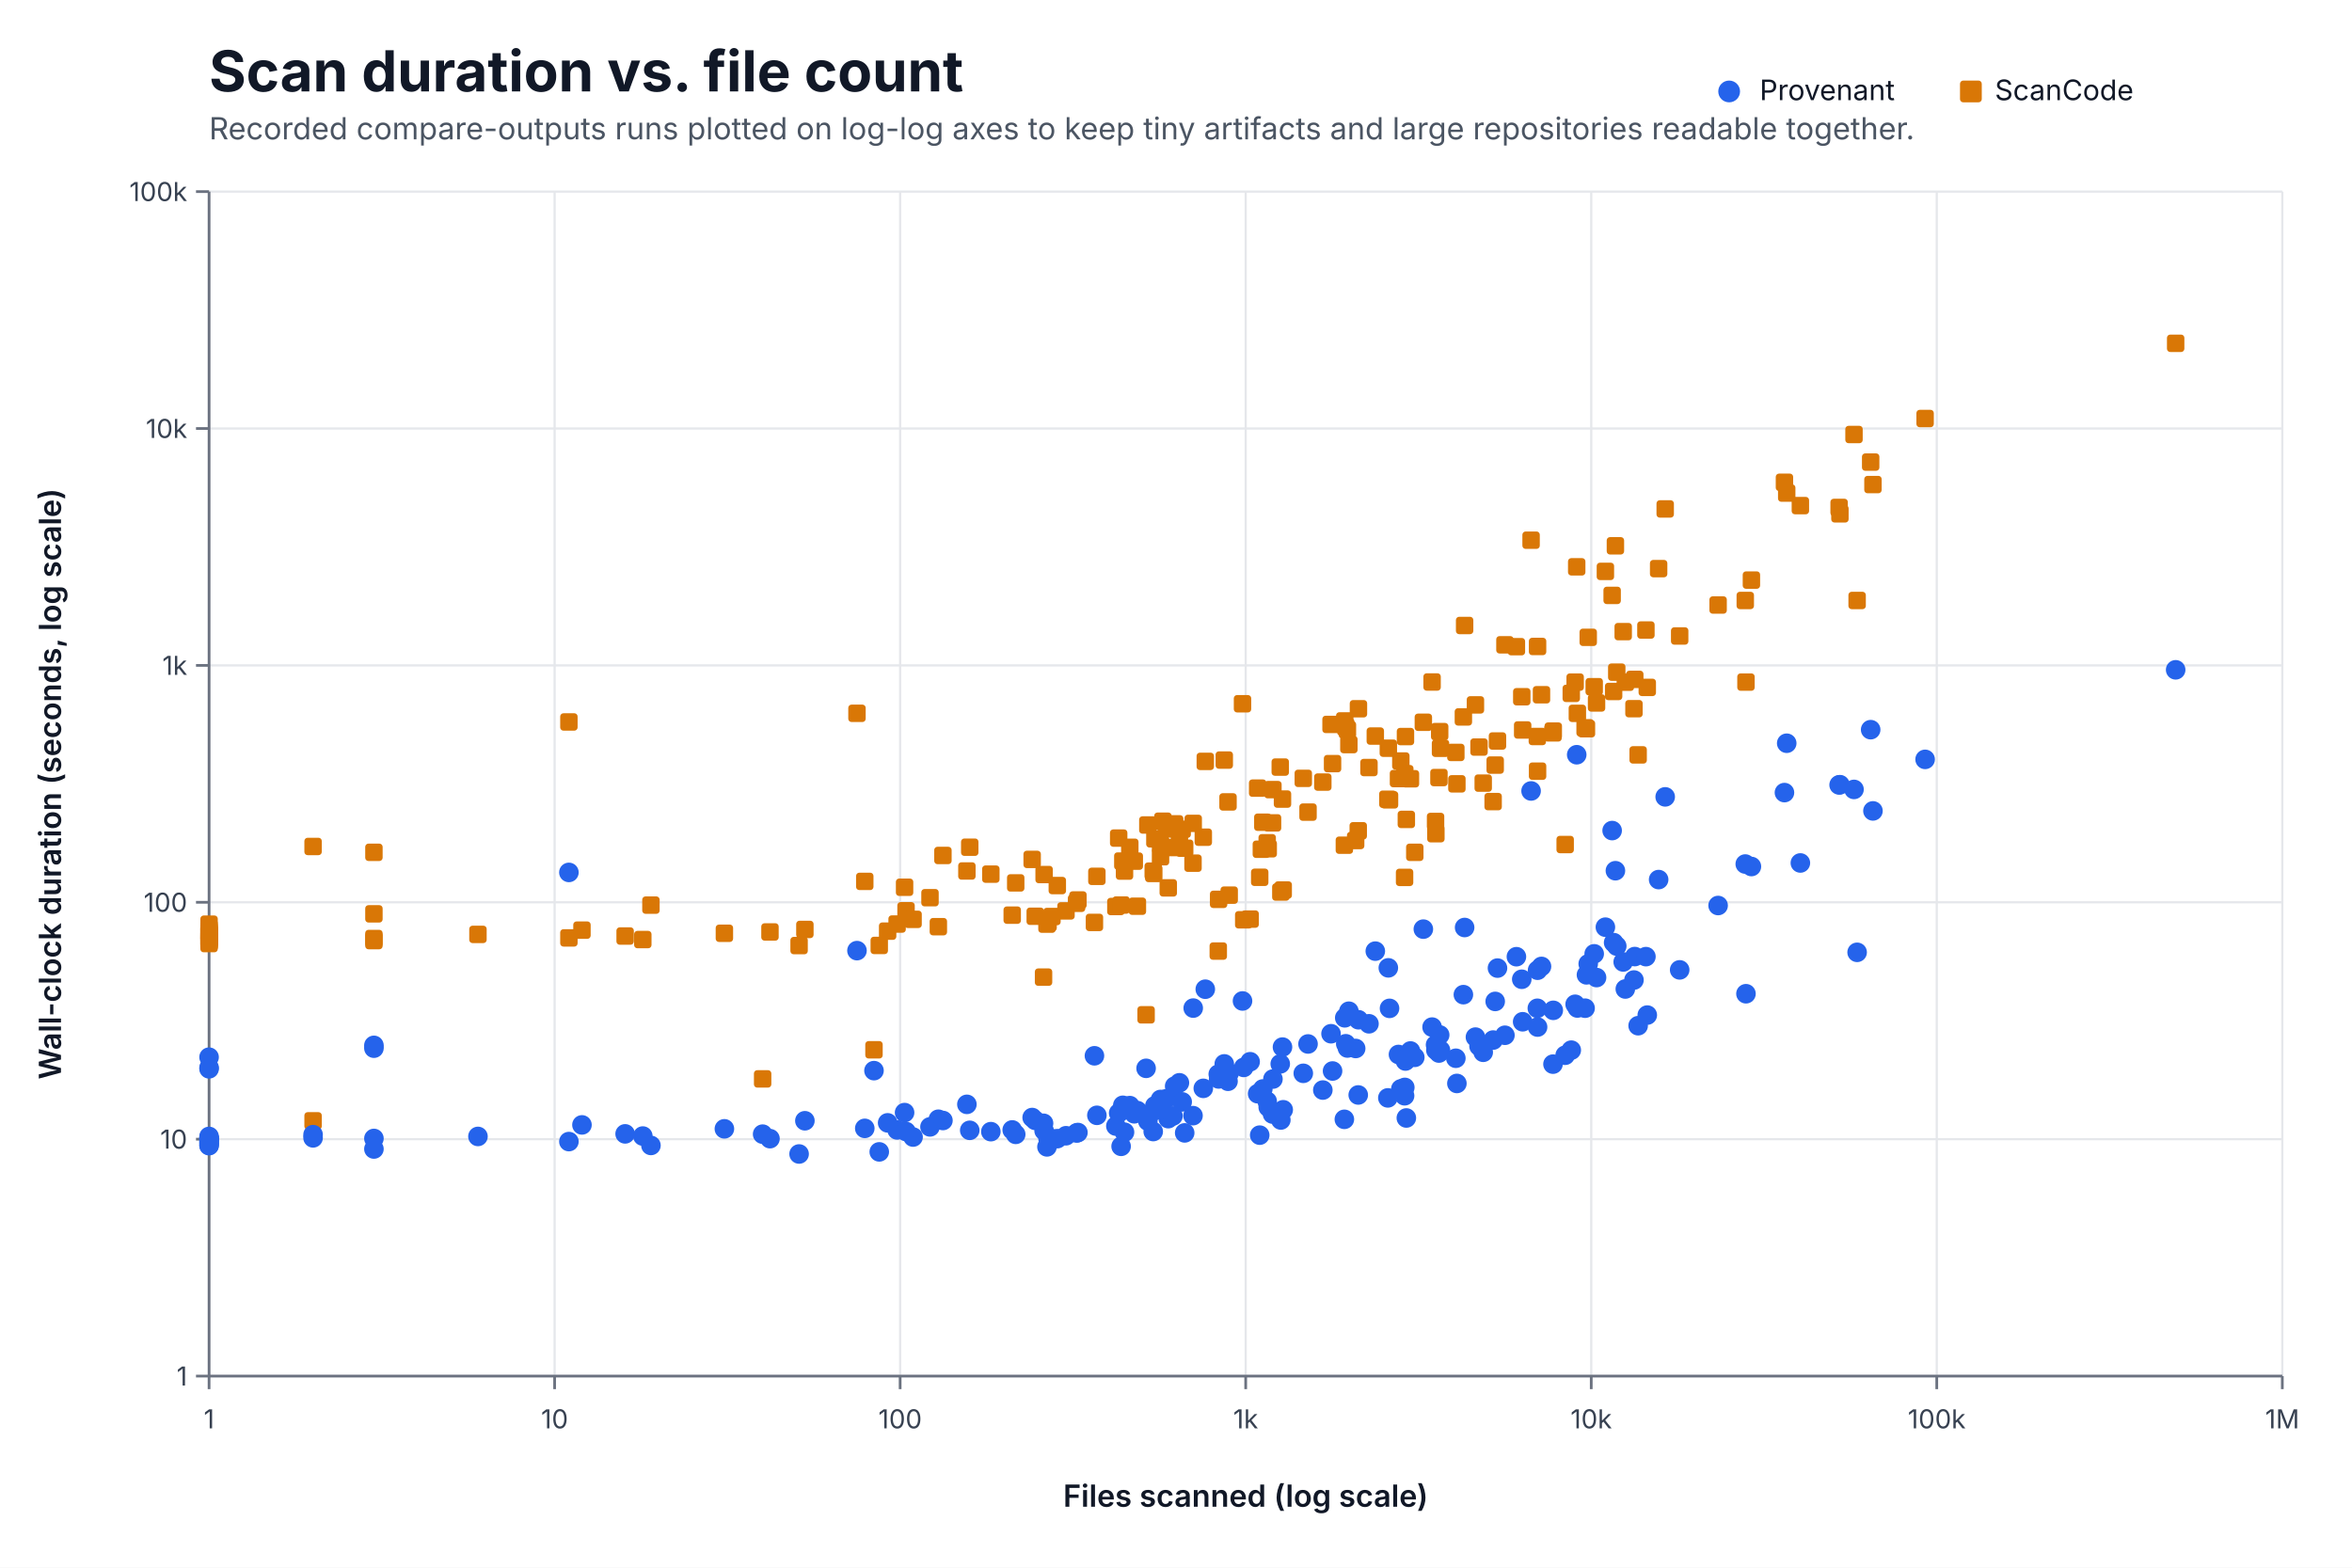
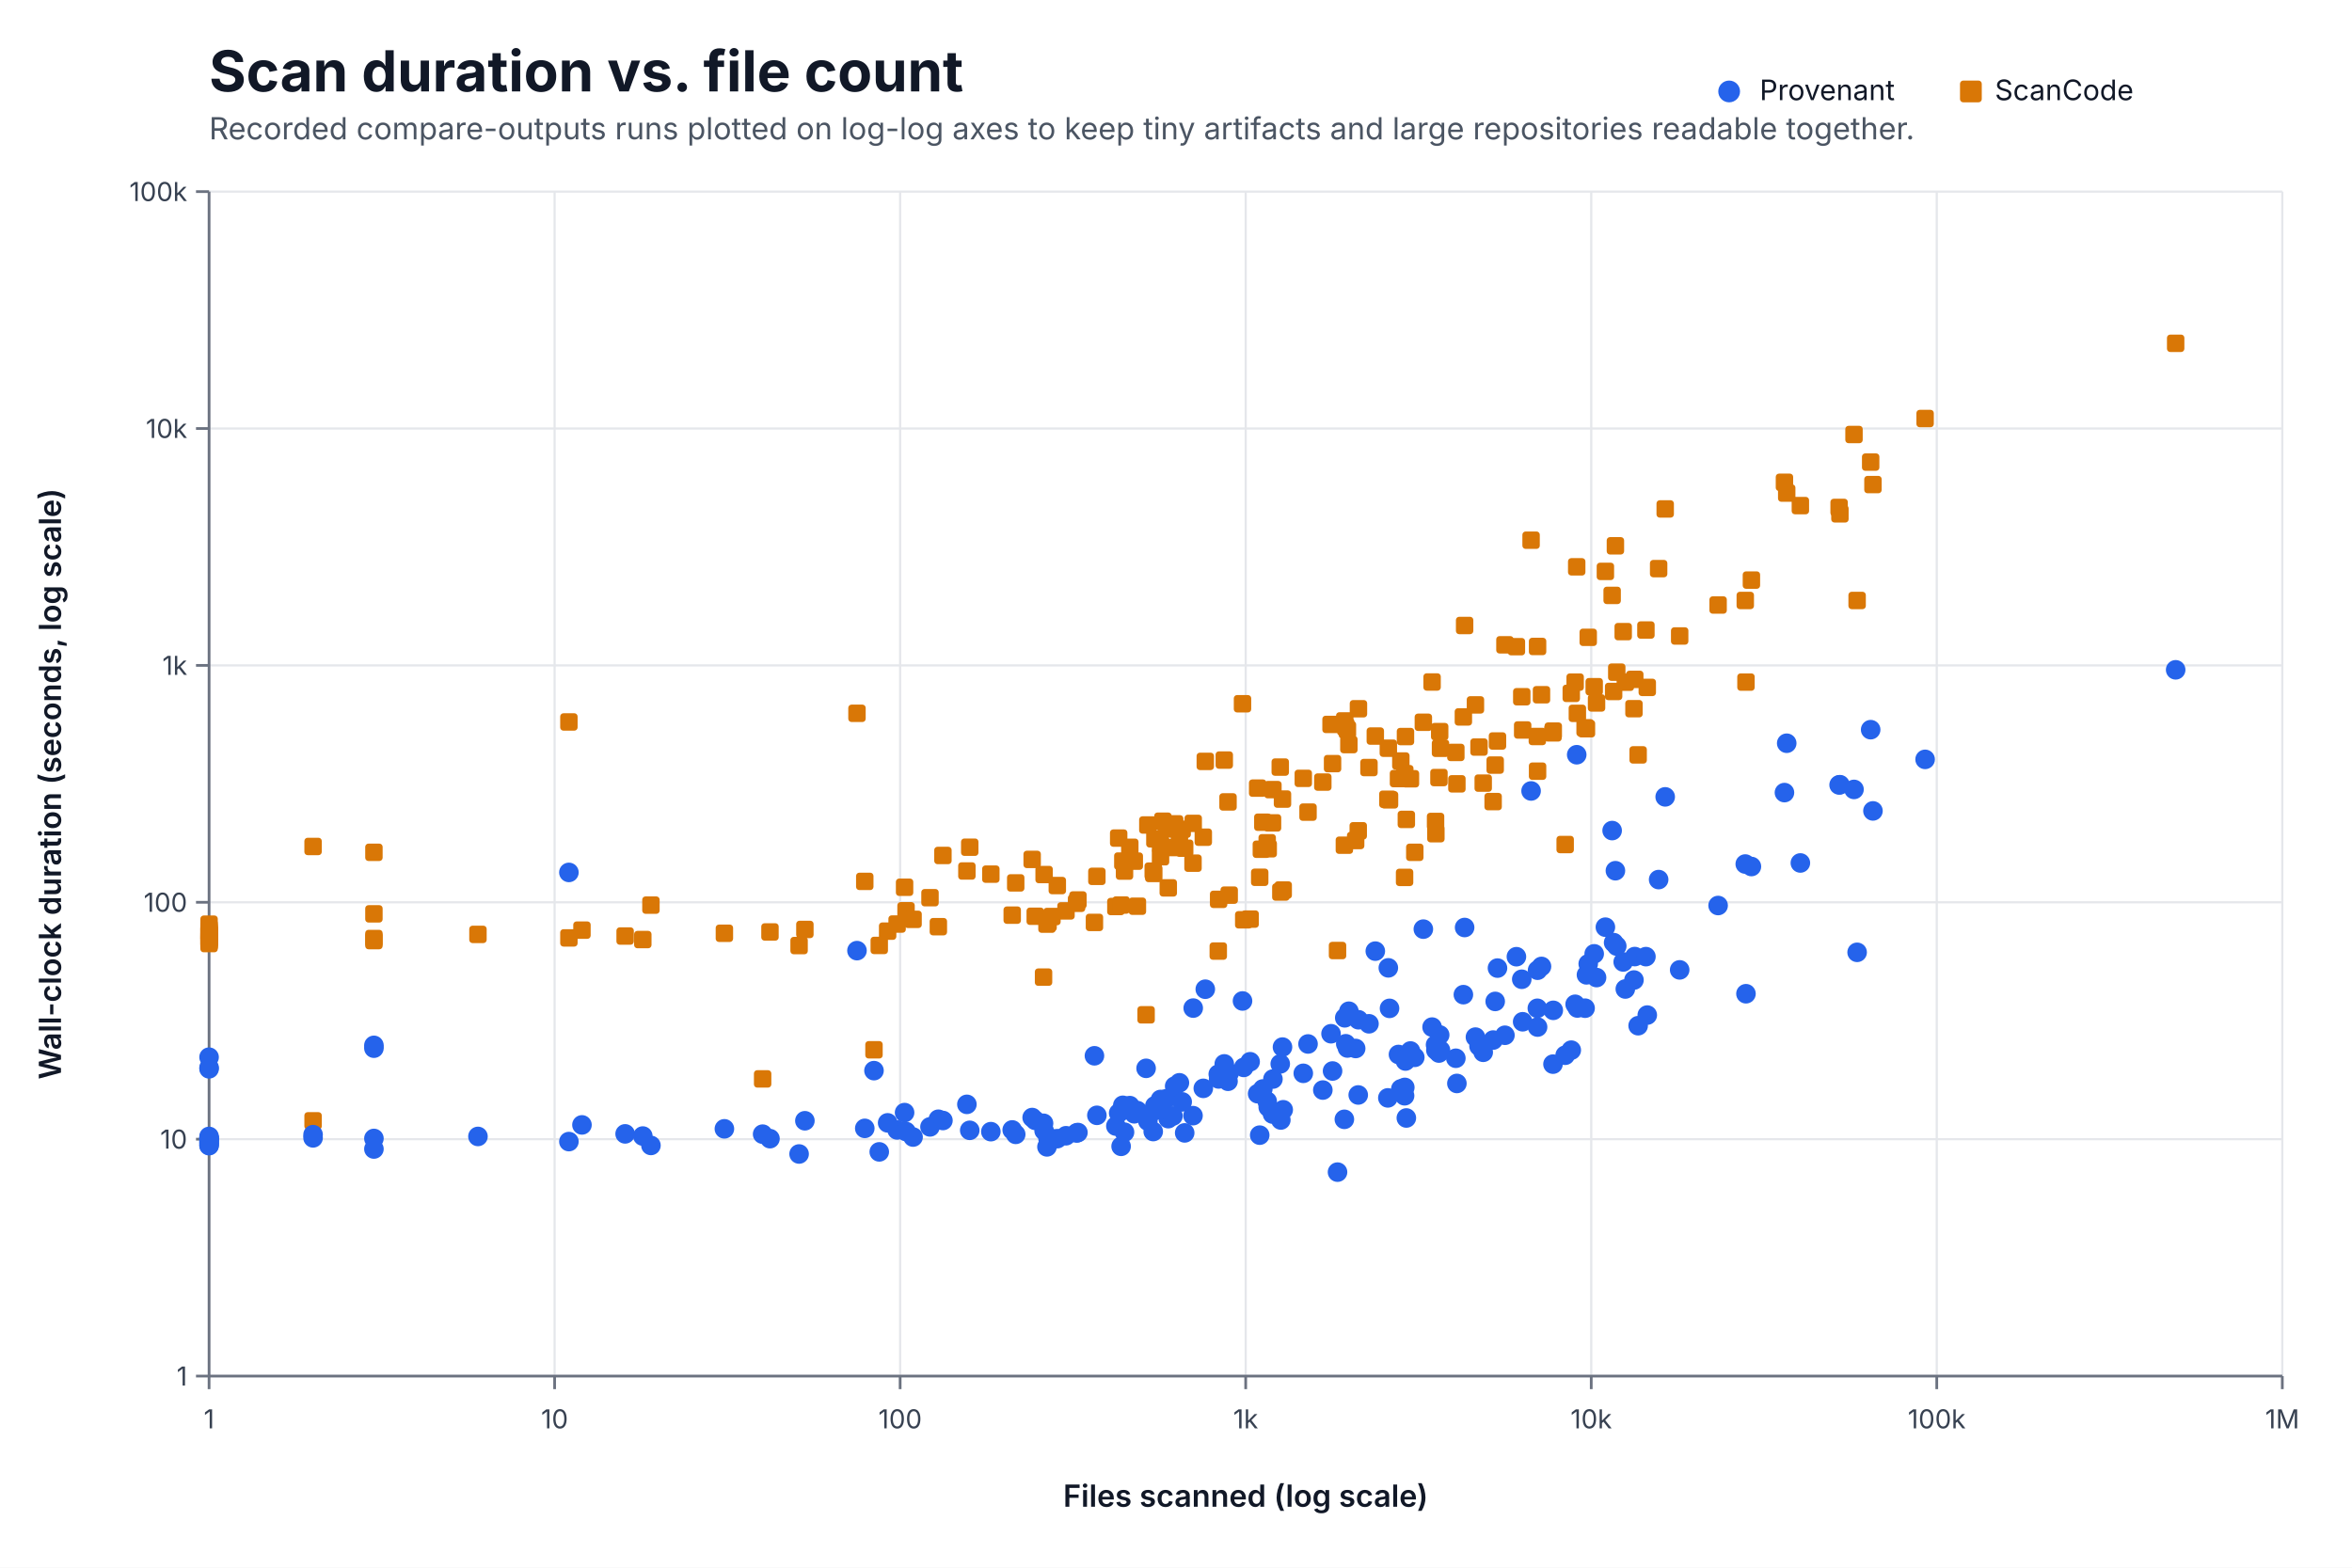
<svg xmlns="http://www.w3.org/2000/svg" width="1080" height="720" viewBox="0 0 1080 720" role="img" aria-labelledby="title desc">
  <style>
    text { font-family: -apple-system, BlinkMacSystemFont, "Segoe UI", sans-serif; fill: #111827; }
    .title { font-size: 26px; font-weight: 700; }
    .subtitle { font-size: 14px; fill: #4b5563; }
    .axis-label { font-size: 14px; font-weight: 600; }
    .tick { font-size: 12px; fill: #374151; }
    .grid { stroke: #e5e7eb; stroke-width: 1; }
    .axis { stroke: #6b7280; stroke-width: 1.25; }
    .legend-label { font-size: 13px; }
  </style>
  <rect x="0" y="0" width="1080" height="720" fill="white" />
  <text class="title" x="96" y="42">Scan duration vs. file count</text>
  <text class="subtitle" x="96" y="64">Recorded compare-outputs runs plotted on log-log axes to keep tiny artifacts and large repositories readable together.</text>
  <line class="grid" x1="96.00" y1="632.00" x2="1048.00" y2="632.00" />
  <line class="grid" x1="96.00" y1="523.20" x2="1048.00" y2="523.20" />
  <line class="grid" x1="96.00" y1="414.40" x2="1048.00" y2="414.40" />
  <line class="grid" x1="96.00" y1="305.60" x2="1048.00" y2="305.60" />
  <line class="grid" x1="96.00" y1="196.80" x2="1048.00" y2="196.80" />
  <line class="grid" x1="96.00" y1="88.00" x2="1048.00" y2="88.00" />
  <line class="grid" x1="96.00" y1="88.00" x2="96.00" y2="632.00" />
  <line class="grid" x1="254.67" y1="88.00" x2="254.67" y2="632.00" />
  <line class="grid" x1="413.33" y1="88.00" x2="413.33" y2="632.00" />
  <line class="grid" x1="572.00" y1="88.00" x2="572.00" y2="632.00" />
  <line class="grid" x1="730.67" y1="88.00" x2="730.67" y2="632.00" />
  <line class="grid" x1="889.33" y1="88.00" x2="889.33" y2="632.00" />
  <line class="grid" x1="1048.00" y1="88.00" x2="1048.00" y2="632.00" />
  <line class="axis" x1="96.00" y1="632.00" x2="1048.00" y2="632.00" />
  <line class="axis" x1="96.00" y1="88.00" x2="96.00" y2="632.00" />
  <line class="axis" x1="96.00" y1="632.00" x2="96.00" y2="638.00" />
  <text class="tick" x="96.00" y="656.00" text-anchor="middle">1</text>
  <line class="axis" x1="254.67" y1="632.00" x2="254.67" y2="638.00" />
  <text class="tick" x="254.67" y="656.00" text-anchor="middle">10</text>
  <line class="axis" x1="413.33" y1="632.00" x2="413.33" y2="638.00" />
  <text class="tick" x="413.33" y="656.00" text-anchor="middle">100</text>
  <line class="axis" x1="572.00" y1="632.00" x2="572.00" y2="638.00" />
  <text class="tick" x="572.00" y="656.00" text-anchor="middle">1k</text>
  <line class="axis" x1="730.67" y1="632.00" x2="730.67" y2="638.00" />
  <text class="tick" x="730.67" y="656.00" text-anchor="middle">10k</text>
  <line class="axis" x1="889.33" y1="632.00" x2="889.33" y2="638.00" />
  <text class="tick" x="889.33" y="656.00" text-anchor="middle">100k</text>
  <line class="axis" x1="1048.00" y1="632.00" x2="1048.00" y2="638.00" />
  <text class="tick" x="1048.00" y="656.00" text-anchor="middle">1M</text>
  <line class="axis" x1="90.00" y1="632.00" x2="96.00" y2="632.00" />
  <text class="tick" x="86.00" y="632.00" text-anchor="end" dominant-baseline="middle">1</text>
  <line class="axis" x1="90.00" y1="523.20" x2="96.00" y2="523.20" />
  <text class="tick" x="86.00" y="523.20" text-anchor="end" dominant-baseline="middle">10</text>
  <line class="axis" x1="90.00" y1="414.40" x2="96.00" y2="414.40" />
  <text class="tick" x="86.00" y="414.40" text-anchor="end" dominant-baseline="middle">100</text>
  <line class="axis" x1="90.00" y1="305.60" x2="96.00" y2="305.60" />
  <text class="tick" x="86.00" y="305.60" text-anchor="end" dominant-baseline="middle">1k</text>
  <line class="axis" x1="90.00" y1="196.80" x2="96.00" y2="196.80" />
  <text class="tick" x="86.00" y="196.80" text-anchor="end" dominant-baseline="middle">10k</text>
  <line class="axis" x1="90.00" y1="88.00" x2="96.00" y2="88.00" />
  <text class="tick" x="86.00" y="88.00" text-anchor="end" dominant-baseline="middle">100k</text>
  <text class="axis-label" x="572.00" y="692.00" text-anchor="middle">Files scanned (log scale)</text>
  <text class="axis-label" x="28" y="360.00" transform="rotate(-90 28 360.00)" text-anchor="middle">Wall-clock duration (seconds, log scale)</text>
  <g aria-label="Legend">
    <circle cx="794" cy="42" r="5" fill="#2563eb" />
    <text class="legend-label" x="808" y="46">Provenant</text>
    <rect x="900" y="37" width="10" height="10" fill="#d97706" rx="1.5" />
    <text class="legend-label" x="916" y="46">ScanCode</text>
  </g>
  <g aria-label="ScanCode points">
    <rect x="92.00" y="420.46" width="8" height="8" fill="#d97706" rx="1.5" />
    <rect x="92.00" y="423.47" width="8" height="8" fill="#d97706" rx="1.5" />
    <rect x="92.00" y="425.26" width="8" height="8" fill="#d97706" rx="1.5" />
    <rect x="92.00" y="424.52" width="8" height="8" fill="#d97706" rx="1.5" />
    <rect x="92.00" y="427.27" width="8" height="8" fill="#d97706" rx="1.5" />
    <rect x="92.00" y="422.38" width="8" height="8" fill="#d97706" rx="1.5" />
    <rect x="92.00" y="429.37" width="8" height="8" fill="#d97706" rx="1.5" />
    <rect x="92.00" y="428.44" width="8" height="8" fill="#d97706" rx="1.5" />
    <rect x="92.00" y="427.25" width="8" height="8" fill="#d97706" rx="1.5" />
    <rect x="92.00" y="424.52" width="8" height="8" fill="#d97706" rx="1.5" />
    <rect x="92.00" y="427.69" width="8" height="8" fill="#d97706" rx="1.5" />
    <rect x="92.00" y="424.87" width="8" height="8" fill="#d97706" rx="1.5" />
    <rect x="92.00" y="428.71" width="8" height="8" fill="#d97706" rx="1.5" />
    <rect x="139.76" y="510.78" width="8" height="8" fill="#d97706" rx="1.5" />
    <rect x="139.76" y="384.76" width="8" height="8" fill="#d97706" rx="1.5" />
    <rect x="167.70" y="427.04" width="8" height="8" fill="#d97706" rx="1.5" />
    <rect x="167.70" y="387.45" width="8" height="8" fill="#d97706" rx="1.5" />
    <rect x="167.70" y="427.99" width="8" height="8" fill="#d97706" rx="1.5" />
    <rect x="167.70" y="415.71" width="8" height="8" fill="#d97706" rx="1.5" />
    <rect x="215.47" y="425.14" width="8" height="8" fill="#d97706" rx="1.5" />
    <rect x="257.23" y="426.75" width="8" height="8" fill="#d97706" rx="1.5" />
    <rect x="257.23" y="327.58" width="8" height="8" fill="#d97706" rx="1.5" />
    <rect x="263.23" y="423.19" width="8" height="8" fill="#d97706" rx="1.5" />
    <rect x="283.05" y="425.90" width="8" height="8" fill="#d97706" rx="1.5" />
    <rect x="291.17" y="427.52" width="8" height="8" fill="#d97706" rx="1.5" />
    <rect x="294.90" y="411.70" width="8" height="8" fill="#d97706" rx="1.5" />
    <rect x="328.63" y="424.63" width="8" height="8" fill="#d97706" rx="1.5" />
    <rect x="346.19" y="491.51" width="8" height="8" fill="#d97706" rx="1.5" />
    <rect x="349.56" y="424.02" width="8" height="8" fill="#d97706" rx="1.5" />
    <rect x="362.93" y="430.28" width="8" height="8" fill="#d97706" rx="1.5" />
    <rect x="365.59" y="422.87" width="8" height="8" fill="#d97706" rx="1.5" />
    <rect x="389.51" y="323.61" width="8" height="8" fill="#d97706" rx="1.5" />
    <rect x="393.09" y="400.80" width="8" height="8" fill="#d97706" rx="1.5" />
    <rect x="397.32" y="478.15" width="8" height="8" fill="#d97706" rx="1.5" />
    <rect x="399.74" y="430.21" width="8" height="8" fill="#d97706" rx="1.5" />
    <rect x="403.59" y="423.65" width="8" height="8" fill="#d97706" rx="1.5" />
    <rect x="407.94" y="420.39" width="8" height="8" fill="#d97706" rx="1.5" />
    <rect x="411.37" y="403.50" width="8" height="8" fill="#d97706" rx="1.5" />
    <rect x="412.04" y="414.30" width="8" height="8" fill="#d97706" rx="1.5" />
    <rect x="415.27" y="418.23" width="8" height="8" fill="#d97706" rx="1.5" />
    <rect x="423.04" y="408.29" width="8" height="8" fill="#d97706" rx="1.5" />
    <rect x="426.88" y="421.60" width="8" height="8" fill="#d97706" rx="1.5" />
    <rect x="428.98" y="388.90" width="8" height="8" fill="#d97706" rx="1.5" />
    <rect x="439.98" y="396.02" width="8" height="8" fill="#d97706" rx="1.5" />
    <rect x="441.29" y="385.10" width="8" height="8" fill="#d97706" rx="1.5" />
    <rect x="450.98" y="397.47" width="8" height="8" fill="#d97706" rx="1.5" />
    <rect x="460.79" y="416.30" width="8" height="8" fill="#d97706" rx="1.5" />
    <rect x="462.40" y="401.49" width="8" height="8" fill="#d97706" rx="1.5" />
    <rect x="469.95" y="390.71" width="8" height="8" fill="#d97706" rx="1.5" />
    <rect x="471.36" y="416.81" width="8" height="8" fill="#d97706" rx="1.5" />
    <rect x="475.18" y="444.77" width="8" height="8" fill="#d97706" rx="1.5" />
    <rect x="475.44" y="397.66" width="8" height="8" fill="#d97706" rx="1.5" />
    <rect x="476.75" y="420.44" width="8" height="8" fill="#d97706" rx="1.5" />
    <rect x="477.26" y="419.74" width="8" height="8" fill="#d97706" rx="1.5" />
    <rect x="479.04" y="416.95" width="8" height="8" fill="#d97706" rx="1.5" />
    <rect x="481.50" y="402.72" width="8" height="8" fill="#d97706" rx="1.5" />
    <rect x="485.49" y="414.35" width="8" height="8" fill="#d97706" rx="1.5" />
    <rect x="490.34" y="410.86" width="8" height="8" fill="#d97706" rx="1.5" />
    <rect x="490.97" y="409.34" width="8" height="8" fill="#d97706" rx="1.5" />
    <rect x="498.55" y="419.64" width="8" height="8" fill="#d97706" rx="1.5" />
    <rect x="499.67" y="398.49" width="8" height="8" fill="#d97706" rx="1.5" />
    <rect x="508.39" y="412.34" width="8" height="8" fill="#d97706" rx="1.5" />
    <rect x="509.68" y="380.92" width="8" height="8" fill="#d97706" rx="1.5" />
    <rect x="510.80" y="411.66" width="8" height="8" fill="#d97706" rx="1.5" />
    <rect x="511.58" y="391.47" width="8" height="8" fill="#d97706" rx="1.5" />
    <rect x="512.36" y="396.07" width="8" height="8" fill="#d97706" rx="1.5" />
    <rect x="514.79" y="385.13" width="8" height="8" fill="#d97706" rx="1.5" />
    <rect x="516.85" y="391.50" width="8" height="8" fill="#d97706" rx="1.5" />
    <rect x="518.28" y="412.20" width="8" height="8" fill="#d97706" rx="1.5" />
    <rect x="522.27" y="462.08" width="8" height="8" fill="#d97706" rx="1.5" />
    <rect x="523.07" y="374.90" width="8" height="8" fill="#d97706" rx="1.5" />
    <rect x="525.54" y="396.10" width="8" height="8" fill="#d97706" rx="1.5" />
    <rect x="525.79" y="397.16" width="8" height="8" fill="#d97706" rx="1.5" />
    <rect x="526.30" y="381.25" width="8" height="8" fill="#d97706" rx="1.5" />
    <rect x="528.90" y="383.91" width="8" height="8" fill="#d97706" rx="1.5" />
    <rect x="528.90" y="389.48" width="8" height="8" fill="#d97706" rx="1.5" />
    <rect x="529.99" y="373.16" width="8" height="8" fill="#d97706" rx="1.5" />
    <rect x="531.64" y="376.71" width="8" height="8" fill="#d97706" rx="1.5" />
    <rect x="532.45" y="403.78" width="8" height="8" fill="#d97706" rx="1.5" />
    <rect x="534.61" y="385.27" width="8" height="8" fill="#d97706" rx="1.5" />
    <rect x="535.39" y="374.38" width="8" height="8" fill="#d97706" rx="1.5" />
    <rect x="537.57" y="381.59" width="8" height="8" fill="#d97706" rx="1.5" />
    <rect x="538.84" y="376.84" width="8" height="8" fill="#d97706" rx="1.5" />
    <rect x="539.99" y="385.56" width="8" height="8" fill="#d97706" rx="1.5" />
    <rect x="543.81" y="392.44" width="8" height="8" fill="#d97706" rx="1.5" />
    <rect x="543.91" y="374.16" width="8" height="8" fill="#d97706" rx="1.5" />
    <rect x="548.54" y="380.50" width="8" height="8" fill="#d97706" rx="1.5" />
    <rect x="549.45" y="345.68" width="8" height="8" fill="#d97706" rx="1.5" />
    <rect x="555.41" y="432.81" width="8" height="8" fill="#d97706" rx="1.5" />
    <rect x="555.57" y="409.04" width="8" height="8" fill="#d97706" rx="1.5" />
    <rect x="558.17" y="345.08" width="8" height="8" fill="#d97706" rx="1.5" />
    <rect x="559.89" y="364.30" width="8" height="8" fill="#d97706" rx="1.5" />
    <rect x="560.43" y="407.11" width="8" height="8" fill="#d97706" rx="1.5" />
    <rect x="566.54" y="319.22" width="8" height="8" fill="#d97706" rx="1.5" />
    <rect x="567.10" y="418.44" width="8" height="8" fill="#d97706" rx="1.5" />
    <rect x="570.04" y="418.11" width="8" height="8" fill="#d97706" rx="1.5" />
    <rect x="573.49" y="357.97" width="8" height="8" fill="#d97706" rx="1.5" />
    <rect x="574.44" y="398.92" width="8" height="8" fill="#d97706" rx="1.5" />
    <rect x="575.19" y="386.04" width="8" height="8" fill="#d97706" rx="1.5" />
    <rect x="575.87" y="373.63" width="8" height="8" fill="#d97706" rx="1.5" />
    <rect x="577.87" y="383.06" width="8" height="8" fill="#d97706" rx="1.5" />
    <rect x="578.35" y="385.81" width="8" height="8" fill="#d97706" rx="1.5" />
    <rect x="580.33" y="373.93" width="8" height="8" fill="#d97706" rx="1.5" />
    <rect x="580.51" y="358.66" width="8" height="8" fill="#d97706" rx="1.5" />
    <rect x="583.87" y="348.30" width="8" height="8" fill="#d97706" rx="1.5" />
    <rect x="584.14" y="405.69" width="8" height="8" fill="#d97706" rx="1.5" />
    <rect x="584.90" y="363.00" width="8" height="8" fill="#d97706" rx="1.5" />
    <rect x="585.23" y="404.76" width="8" height="8" fill="#d97706" rx="1.5" />
    <rect x="594.45" y="353.48" width="8" height="8" fill="#d97706" rx="1.5" />
    <rect x="596.63" y="368.99" width="8" height="8" fill="#d97706" rx="1.5" />
    <rect x="603.42" y="355.19" width="8" height="8" fill="#d97706" rx="1.5" />
    <rect x="607.19" y="328.71" width="8" height="8" fill="#d97706" rx="1.5" />
    <rect x="607.89" y="346.71" width="8" height="8" fill="#d97706" rx="1.5" />
+     <rect x="610.17" y="432.56" width="8" height="8" fill="#d97706" rx="1.5" />
    <rect x="613.31" y="384.18" width="8" height="8" fill="#d97706" rx="1.5" />
    <rect x="613.49" y="327.10" width="8" height="8" fill="#d97706" rx="1.5" />
    <rect x="613.95" y="329.87" width="8" height="8" fill="#d97706" rx="1.5" />
    <rect x="614.72" y="331.19" width="8" height="8" fill="#d97706" rx="1.5" />
    <rect x="615.38" y="337.97" width="8" height="8" fill="#d97706" rx="1.5" />
    <rect x="618.50" y="382.03" width="8" height="8" fill="#d97706" rx="1.5" />
    <rect x="619.68" y="377.56" width="8" height="8" fill="#d97706" rx="1.5" />
    <rect x="619.78" y="321.51" width="8" height="8" fill="#d97706" rx="1.5" />
    <rect x="624.61" y="348.51" width="8" height="8" fill="#d97706" rx="1.5" />
    <rect x="627.52" y="334.06" width="8" height="8" fill="#d97706" rx="1.5" />
    <rect x="633.28" y="363.07" width="8" height="8" fill="#d97706" rx="1.5" />
    <rect x="633.50" y="339.64" width="8" height="8" fill="#d97706" rx="1.5" />
    <rect x="634.05" y="363.36" width="8" height="8" fill="#d97706" rx="1.5" />
    <rect x="638.16" y="353.58" width="8" height="8" fill="#d97706" rx="1.5" />
    <rect x="639.24" y="345.52" width="8" height="8" fill="#d97706" rx="1.5" />
    <rect x="640.96" y="398.96" width="8" height="8" fill="#d97706" rx="1.5" />
    <rect x="641.06" y="351.33" width="8" height="8" fill="#d97706" rx="1.5" />
    <rect x="641.37" y="334.28" width="8" height="8" fill="#d97706" rx="1.5" />
    <rect x="641.77" y="372.34" width="8" height="8" fill="#d97706" rx="1.5" />
    <rect x="643.66" y="353.67" width="8" height="8" fill="#d97706" rx="1.5" />
    <rect x="645.65" y="387.44" width="8" height="8" fill="#d97706" rx="1.5" />
    <rect x="649.58" y="327.73" width="8" height="8" fill="#d97706" rx="1.5" />
    <rect x="653.59" y="309.22" width="8" height="8" fill="#d97706" rx="1.5" />
    <rect x="655.19" y="373.28" width="8" height="8" fill="#d97706" rx="1.5" />
    <rect x="655.34" y="378.89" width="8" height="8" fill="#d97706" rx="1.5" />
    <rect x="656.74" y="353.11" width="8" height="8" fill="#d97706" rx="1.5" />
    <rect x="657.08" y="332.02" width="8" height="8" fill="#d97706" rx="1.5" />
    <rect x="657.46" y="339.67" width="8" height="8" fill="#d97706" rx="1.5" />
    <rect x="664.50" y="341.57" width="8" height="8" fill="#d97706" rx="1.5" />
    <rect x="664.98" y="356.00" width="8" height="8" fill="#d97706" rx="1.5" />
    <rect x="667.96" y="325.26" width="8" height="8" fill="#d97706" rx="1.5" />
    <rect x="668.53" y="283.27" width="8" height="8" fill="#d97706" rx="1.5" />
    <rect x="673.50" y="319.74" width="8" height="8" fill="#d97706" rx="1.5" />
    <rect x="675.14" y="339.11" width="8" height="8" fill="#d97706" rx="1.5" />
    <rect x="677.07" y="355.67" width="8" height="8" fill="#d97706" rx="1.5" />
    <rect x="681.62" y="364.16" width="8" height="8" fill="#d97706" rx="1.5" />
    <rect x="682.57" y="347.38" width="8" height="8" fill="#d97706" rx="1.5" />
    <rect x="683.62" y="336.32" width="8" height="8" fill="#d97706" rx="1.5" />
    <rect x="687.04" y="292.14" width="8" height="8" fill="#d97706" rx="1.5" />
    <rect x="692.31" y="293.00" width="8" height="8" fill="#d97706" rx="1.5" />
    <rect x="694.77" y="315.99" width="8" height="8" fill="#d97706" rx="1.5" />
    <rect x="695.18" y="331.26" width="8" height="8" fill="#d97706" rx="1.5" />
    <rect x="699.05" y="244.10" width="8" height="8" fill="#d97706" rx="1.5" />
    <rect x="701.92" y="334.25" width="8" height="8" fill="#d97706" rx="1.5" />
    <rect x="702.03" y="350.18" width="8" height="8" fill="#d97706" rx="1.5" />
    <rect x="702.03" y="292.91" width="8" height="8" fill="#d97706" rx="1.5" />
    <rect x="703.83" y="315.08" width="8" height="8" fill="#d97706" rx="1.5" />
    <rect x="709.11" y="332.59" width="8" height="8" fill="#d97706" rx="1.5" />
    <rect x="709.24" y="331.79" width="8" height="8" fill="#d97706" rx="1.5" />
    <rect x="714.70" y="383.87" width="8" height="8" fill="#d97706" rx="1.5" />
    <rect x="717.50" y="314.45" width="8" height="8" fill="#d97706" rx="1.5" />
    <rect x="719.28" y="309.28" width="8" height="8" fill="#d97706" rx="1.5" />
    <rect x="720.00" y="256.33" width="8" height="8" fill="#d97706" rx="1.5" />
    <rect x="720.30" y="323.62" width="8" height="8" fill="#d97706" rx="1.5" />
    <rect x="723.85" y="330.25" width="8" height="8" fill="#d97706" rx="1.5" />
    <rect x="724.48" y="330.69" width="8" height="8" fill="#d97706" rx="1.5" />
    <rect x="725.29" y="288.71" width="8" height="8" fill="#d97706" rx="1.5" />
    <rect x="728.03" y="311.39" width="8" height="8" fill="#d97706" rx="1.5" />
    <rect x="729.11" y="318.85" width="8" height="8" fill="#d97706" rx="1.5" />
    <rect x="733.17" y="258.43" width="8" height="8" fill="#d97706" rx="1.5" />
    <rect x="736.27" y="269.45" width="8" height="8" fill="#d97706" rx="1.5" />
    <rect x="736.95" y="313.57" width="8" height="8" fill="#d97706" rx="1.5" />
    <rect x="737.77" y="246.68" width="8" height="8" fill="#d97706" rx="1.5" />
    <rect x="738.39" y="304.71" width="8" height="8" fill="#d97706" rx="1.5" />
    <rect x="741.35" y="286.09" width="8" height="8" fill="#d97706" rx="1.5" />
    <rect x="742.32" y="309.33" width="8" height="8" fill="#d97706" rx="1.5" />
    <rect x="746.29" y="321.48" width="8" height="8" fill="#d97706" rx="1.5" />
    <rect x="746.66" y="308.03" width="8" height="8" fill="#d97706" rx="1.5" />
    <rect x="748.21" y="342.70" width="8" height="8" fill="#d97706" rx="1.5" />
    <rect x="751.78" y="285.35" width="8" height="8" fill="#d97706" rx="1.5" />
    <rect x="752.40" y="311.70" width="8" height="8" fill="#d97706" rx="1.5" />
    <rect x="757.62" y="257.15" width="8" height="8" fill="#d97706" rx="1.5" />
    <rect x="760.63" y="229.74" width="8" height="8" fill="#d97706" rx="1.5" />
    <rect x="767.28" y="288.09" width="8" height="8" fill="#d97706" rx="1.5" />
    <rect x="784.93" y="273.87" width="8" height="8" fill="#d97706" rx="1.5" />
    <rect x="797.40" y="271.78" width="8" height="8" fill="#d97706" rx="1.5" />
    <rect x="797.72" y="309.27" width="8" height="8" fill="#d97706" rx="1.5" />
    <rect x="800.22" y="262.42" width="8" height="8" fill="#d97706" rx="1.5" />
    <rect x="815.39" y="217.51" width="8" height="8" fill="#d97706" rx="1.5" />
    <rect x="816.43" y="222.46" width="8" height="8" fill="#d97706" rx="1.5" />
    <rect x="822.70" y="228.21" width="8" height="8" fill="#d97706" rx="1.5" />
    <rect x="840.49" y="229.06" width="8" height="8" fill="#d97706" rx="1.5" />
    <rect x="840.86" y="231.99" width="8" height="8" fill="#d97706" rx="1.5" />
    <rect x="847.33" y="195.56" width="8" height="8" fill="#d97706" rx="1.5" />
    <rect x="848.76" y="271.78" width="8" height="8" fill="#d97706" rx="1.5" />
    <rect x="854.98" y="208.23" width="8" height="8" fill="#d97706" rx="1.5" />
    <rect x="856.03" y="218.55" width="8" height="8" fill="#d97706" rx="1.5" />
    <rect x="879.98" y="188.22" width="8" height="8" fill="#d97706" rx="1.5" />
    <rect x="995.03" y="153.67" width="8" height="8" fill="#d97706" rx="1.5" />
  </g>
  <g aria-label="Provenant points">
    <circle cx="96.00" cy="522.92" r="4.5" fill="#2563eb" />
    <circle cx="96.00" cy="522.78" r="4.5" fill="#2563eb" />
    <circle cx="96.00" cy="522.68" r="4.5" fill="#2563eb" />
    <circle cx="96.00" cy="521.94" r="4.5" fill="#2563eb" />
    <circle cx="96.00" cy="524.83" r="4.5" fill="#2563eb" />
    <circle cx="96.00" cy="490.35" r="4.5" fill="#2563eb" />
    <circle cx="96.00" cy="485.54" r="4.5" fill="#2563eb" />
    <circle cx="96.00" cy="526.17" r="4.5" fill="#2563eb" />
    <circle cx="96.00" cy="524.11" r="4.5" fill="#2563eb" />
    <circle cx="96.00" cy="525.13" r="4.5" fill="#2563eb" />
    <circle cx="96.00" cy="523.72" r="4.5" fill="#2563eb" />
    <circle cx="96.00" cy="490.88" r="4.5" fill="#2563eb" />
    <circle cx="96.00" cy="525.97" r="4.5" fill="#2563eb" />
    <circle cx="143.76" cy="521.12" r="4.5" fill="#2563eb" />
    <circle cx="143.76" cy="522.59" r="4.5" fill="#2563eb" />
    <circle cx="171.70" cy="522.87" r="4.5" fill="#2563eb" />
    <circle cx="171.70" cy="527.71" r="4.5" fill="#2563eb" />
    <circle cx="171.70" cy="480.11" r="4.5" fill="#2563eb" />
    <circle cx="171.70" cy="481.40" r="4.5" fill="#2563eb" />
    <circle cx="219.47" cy="521.94" r="4.5" fill="#2563eb" />
    <circle cx="261.23" cy="524.30" r="4.5" fill="#2563eb" />
    <circle cx="261.23" cy="400.68" r="4.5" fill="#2563eb" />
    <circle cx="267.23" cy="516.64" r="4.5" fill="#2563eb" />
    <circle cx="287.05" cy="520.76" r="4.5" fill="#2563eb" />
    <circle cx="295.17" cy="521.76" r="4.5" fill="#2563eb" />
    <circle cx="298.90" cy="526.07" r="4.5" fill="#2563eb" />
    <circle cx="332.63" cy="518.44" r="4.5" fill="#2563eb" />
    <circle cx="350.19" cy="520.89" r="4.5" fill="#2563eb" />
    <circle cx="353.56" cy="522.96" r="4.5" fill="#2563eb" />
    <circle cx="366.93" cy="530.00" r="4.5" fill="#2563eb" />
    <circle cx="369.59" cy="514.74" r="4.5" fill="#2563eb" />
    <circle cx="393.51" cy="436.60" r="4.5" fill="#2563eb" />
    <circle cx="397.09" cy="518.23" r="4.5" fill="#2563eb" />
    <circle cx="401.32" cy="491.72" r="4.5" fill="#2563eb" />
    <circle cx="403.74" cy="529.03" r="4.5" fill="#2563eb" />
    <circle cx="407.59" cy="515.70" r="4.5" fill="#2563eb" />
    <circle cx="411.94" cy="518.95" r="4.5" fill="#2563eb" />
    <circle cx="415.37" cy="510.99" r="4.5" fill="#2563eb" />
    <circle cx="416.04" cy="519.69" r="4.5" fill="#2563eb" />
    <circle cx="419.27" cy="522.22" r="4.5" fill="#2563eb" />
    <circle cx="427.04" cy="517.55" r="4.5" fill="#2563eb" />
    <circle cx="430.88" cy="514.04" r="4.5" fill="#2563eb" />
    <circle cx="432.98" cy="514.62" r="4.5" fill="#2563eb" />
    <circle cx="443.98" cy="507.20" r="4.5" fill="#2563eb" />
    <circle cx="445.29" cy="519.13" r="4.5" fill="#2563eb" />
    <circle cx="454.98" cy="519.74" r="4.5" fill="#2563eb" />
    <circle cx="464.79" cy="518.95" r="4.5" fill="#2563eb" />
    <circle cx="466.40" cy="520.98" r="4.5" fill="#2563eb" />
    <circle cx="473.95" cy="513.26" r="4.5" fill="#2563eb" />
    <circle cx="475.36" cy="514.55" r="4.5" fill="#2563eb" />
    <circle cx="479.18" cy="515.90" r="4.5" fill="#2563eb" />
    <circle cx="479.44" cy="519.30" r="4.5" fill="#2563eb" />
    <circle cx="480.75" cy="526.73" r="4.5" fill="#2563eb" />
    <circle cx="481.26" cy="522.92" r="4.5" fill="#2563eb" />
    <circle cx="483.04" cy="523.01" r="4.5" fill="#2563eb" />
    <circle cx="485.50" cy="522.96" r="4.5" fill="#2563eb" />
    <circle cx="489.49" cy="521.62" r="4.5" fill="#2563eb" />
    <circle cx="494.34" cy="520.36" r="4.5" fill="#2563eb" />
    <circle cx="494.97" cy="520.14" r="4.5" fill="#2563eb" />
    <circle cx="502.55" cy="484.90" r="4.5" fill="#2563eb" />
    <circle cx="503.67" cy="512.24" r="4.5" fill="#2563eb" />
    <circle cx="512.39" cy="517.17" r="4.5" fill="#2563eb" />
    <circle cx="513.68" cy="511.20" r="4.5" fill="#2563eb" />
    <circle cx="514.80" cy="526.48" r="4.5" fill="#2563eb" />
    <circle cx="515.58" cy="507.64" r="4.5" fill="#2563eb" />
    <circle cx="516.36" cy="520.00" r="4.5" fill="#2563eb" />
    <circle cx="518.79" cy="507.78" r="4.5" fill="#2563eb" />
    <circle cx="520.85" cy="511.54" r="4.5" fill="#2563eb" />
    <circle cx="522.28" cy="510.08" r="4.5" fill="#2563eb" />
    <circle cx="526.27" cy="490.66" r="4.5" fill="#2563eb" />
    <circle cx="527.07" cy="514.90" r="4.5" fill="#2563eb" />
    <circle cx="529.54" cy="519.69" r="4.5" fill="#2563eb" />
    <circle cx="529.79" cy="510.26" r="4.5" fill="#2563eb" />
    <circle cx="530.30" cy="507.88" r="4.5" fill="#2563eb" />
    <circle cx="532.90" cy="504.96" r="4.5" fill="#2563eb" />
    <circle cx="532.90" cy="509.65" r="4.5" fill="#2563eb" />
    <circle cx="533.99" cy="505.42" r="4.5" fill="#2563eb" />
    <circle cx="535.64" cy="504.61" r="4.5" fill="#2563eb" />
    <circle cx="536.45" cy="513.77" r="4.5" fill="#2563eb" />
    <circle cx="538.61" cy="512.54" r="4.5" fill="#2563eb" />
    <circle cx="539.39" cy="498.86" r="4.5" fill="#2563eb" />
    <circle cx="541.57" cy="497.30" r="4.5" fill="#2563eb" />
    <circle cx="542.84" cy="506.07" r="4.5" fill="#2563eb" />
    <circle cx="543.99" cy="520.31" r="4.5" fill="#2563eb" />
    <circle cx="547.81" cy="512.39" r="4.5" fill="#2563eb" />
    <circle cx="547.91" cy="462.99" r="4.5" fill="#2563eb" />
    <circle cx="552.54" cy="499.85" r="4.5" fill="#2563eb" />
    <circle cx="553.45" cy="454.32" r="4.5" fill="#2563eb" />
    <circle cx="559.41" cy="493.35" r="4.5" fill="#2563eb" />
    <circle cx="559.57" cy="495.53" r="4.5" fill="#2563eb" />
    <circle cx="562.17" cy="488.62" r="4.5" fill="#2563eb" />
    <circle cx="563.89" cy="496.60" r="4.5" fill="#2563eb" />
    <circle cx="564.43" cy="492.80" r="4.5" fill="#2563eb" />
    <circle cx="570.54" cy="459.72" r="4.5" fill="#2563eb" />
    <circle cx="571.10" cy="490.24" r="4.5" fill="#2563eb" />
    <circle cx="574.04" cy="487.63" r="4.5" fill="#2563eb" />
    <circle cx="577.49" cy="502.31" r="4.5" fill="#2563eb" />
    <circle cx="578.44" cy="521.35" r="4.5" fill="#2563eb" />
    <circle cx="579.19" cy="502.52" r="4.5" fill="#2563eb" />
    <circle cx="579.87" cy="500.14" r="4.5" fill="#2563eb" />
    <circle cx="581.87" cy="505.77" r="4.5" fill="#2563eb" />
    <circle cx="582.35" cy="508.50" r="4.5" fill="#2563eb" />
    <circle cx="584.33" cy="511.65" r="4.5" fill="#2563eb" />
    <circle cx="584.51" cy="495.58" r="4.5" fill="#2563eb" />
    <circle cx="587.87" cy="488.62" r="4.5" fill="#2563eb" />
    <circle cx="588.14" cy="514.39" r="4.5" fill="#2563eb" />
    <circle cx="588.90" cy="480.90" r="4.5" fill="#2563eb" />
    <circle cx="589.23" cy="509.69" r="4.5" fill="#2563eb" />
    <circle cx="598.45" cy="492.95" r="4.5" fill="#2563eb" />
    <circle cx="600.63" cy="479.47" r="4.5" fill="#2563eb" />
    <circle cx="607.42" cy="500.64" r="4.5" fill="#2563eb" />
    <circle cx="611.19" cy="474.77" r="4.5" fill="#2563eb" />
    <circle cx="611.89" cy="491.89" r="4.5" fill="#2563eb" />
+     <circle cx="614.17" cy="538.33" r="4.5" fill="#2563eb" />
    <circle cx="617.31" cy="514.08" r="4.5" fill="#2563eb" />
    <circle cx="617.49" cy="467.46" r="4.5" fill="#2563eb" />
    <circle cx="617.95" cy="479.38" r="4.5" fill="#2563eb" />
    <circle cx="618.72" cy="481.32" r="4.5" fill="#2563eb" />
    <circle cx="619.38" cy="464.43" r="4.5" fill="#2563eb" />
    <circle cx="622.50" cy="481.54" r="4.5" fill="#2563eb" />
    <circle cx="623.68" cy="502.89" r="4.5" fill="#2563eb" />
    <circle cx="623.78" cy="468.34" r="4.5" fill="#2563eb" />
    <circle cx="628.61" cy="470.20" r="4.5" fill="#2563eb" />
    <circle cx="631.52" cy="436.83" r="4.5" fill="#2563eb" />
    <circle cx="637.28" cy="504.23" r="4.5" fill="#2563eb" />
    <circle cx="637.50" cy="444.51" r="4.5" fill="#2563eb" />
    <circle cx="638.05" cy="463.12" r="4.5" fill="#2563eb" />
    <circle cx="642.16" cy="484.30" r="4.5" fill="#2563eb" />
    <circle cx="643.24" cy="500.11" r="4.5" fill="#2563eb" />
    <circle cx="644.96" cy="503.26" r="4.5" fill="#2563eb" />
    <circle cx="645.06" cy="499.42" r="4.5" fill="#2563eb" />
    <circle cx="645.37" cy="487.30" r="4.5" fill="#2563eb" />
    <circle cx="645.77" cy="513.46" r="4.5" fill="#2563eb" />
    <circle cx="647.66" cy="482.69" r="4.5" fill="#2563eb" />
    <circle cx="649.65" cy="485.60" r="4.5" fill="#2563eb" />
    <circle cx="653.58" cy="426.73" r="4.5" fill="#2563eb" />
    <circle cx="657.59" cy="471.72" r="4.5" fill="#2563eb" />
    <circle cx="659.19" cy="479.87" r="4.5" fill="#2563eb" />
    <circle cx="659.34" cy="482.33" r="4.5" fill="#2563eb" />
    <circle cx="660.74" cy="483.64" r="4.5" fill="#2563eb" />
    <circle cx="661.08" cy="475.33" r="4.5" fill="#2563eb" />
    <circle cx="661.46" cy="482.35" r="4.5" fill="#2563eb" />
    <circle cx="668.50" cy="486.03" r="4.5" fill="#2563eb" />
    <circle cx="668.98" cy="497.60" r="4.5" fill="#2563eb" />
    <circle cx="671.96" cy="456.82" r="4.5" fill="#2563eb" />
    <circle cx="672.53" cy="425.98" r="4.5" fill="#2563eb" />
    <circle cx="677.50" cy="476.32" r="4.5" fill="#2563eb" />
    <circle cx="679.14" cy="480.47" r="4.5" fill="#2563eb" />
    <circle cx="681.07" cy="483.29" r="4.5" fill="#2563eb" />
    <circle cx="685.62" cy="477.67" r="4.5" fill="#2563eb" />
    <circle cx="686.57" cy="459.93" r="4.5" fill="#2563eb" />
    <circle cx="687.62" cy="444.62" r="4.5" fill="#2563eb" />
    <circle cx="691.04" cy="475.47" r="4.5" fill="#2563eb" />
    <circle cx="696.31" cy="439.39" r="4.5" fill="#2563eb" />
    <circle cx="698.77" cy="449.75" r="4.5" fill="#2563eb" />
    <circle cx="699.18" cy="469.27" r="4.5" fill="#2563eb" />
    <circle cx="703.05" cy="363.27" r="4.5" fill="#2563eb" />
    <circle cx="705.92" cy="463.08" r="4.5" fill="#2563eb" />
    <circle cx="706.03" cy="471.70" r="4.5" fill="#2563eb" />
    <circle cx="706.03" cy="445.60" r="4.5" fill="#2563eb" />
    <circle cx="707.83" cy="443.86" r="4.5" fill="#2563eb" />
    <circle cx="713.11" cy="488.73" r="4.5" fill="#2563eb" />
    <circle cx="713.24" cy="464.02" r="4.5" fill="#2563eb" />
    <circle cx="718.70" cy="484.65" r="4.5" fill="#2563eb" />
    <circle cx="721.50" cy="482.31" r="4.5" fill="#2563eb" />
    <circle cx="723.28" cy="461.24" r="4.5" fill="#2563eb" />
    <circle cx="724.00" cy="346.63" r="4.5" fill="#2563eb" />
    <circle cx="724.30" cy="462.95" r="4.5" fill="#2563eb" />
    <circle cx="727.85" cy="463.04" r="4.5" fill="#2563eb" />
    <circle cx="728.48" cy="447.72" r="4.5" fill="#2563eb" />
    <circle cx="729.29" cy="442.66" r="4.5" fill="#2563eb" />
    <circle cx="732.03" cy="438.07" r="4.5" fill="#2563eb" />
    <circle cx="733.11" cy="448.97" r="4.5" fill="#2563eb" />
    <circle cx="737.17" cy="425.83" r="4.5" fill="#2563eb" />
    <circle cx="740.27" cy="381.46" r="4.5" fill="#2563eb" />
    <circle cx="740.95" cy="432.92" r="4.5" fill="#2563eb" />
    <circle cx="741.77" cy="399.90" r="4.5" fill="#2563eb" />
    <circle cx="742.39" cy="434.52" r="4.5" fill="#2563eb" />
    <circle cx="745.35" cy="441.80" r="4.5" fill="#2563eb" />
    <circle cx="746.32" cy="454.22" r="4.5" fill="#2563eb" />
    <circle cx="750.29" cy="450.10" r="4.5" fill="#2563eb" />
    <circle cx="750.66" cy="439.33" r="4.5" fill="#2563eb" />
    <circle cx="752.21" cy="471.08" r="4.5" fill="#2563eb" />
    <circle cx="755.78" cy="439.36" r="4.5" fill="#2563eb" />
    <circle cx="756.40" cy="466.20" r="4.5" fill="#2563eb" />
    <circle cx="761.62" cy="403.97" r="4.5" fill="#2563eb" />
    <circle cx="764.63" cy="365.98" r="4.5" fill="#2563eb" />
    <circle cx="771.28" cy="445.44" r="4.5" fill="#2563eb" />
    <circle cx="788.93" cy="415.88" r="4.5" fill="#2563eb" />
    <circle cx="801.40" cy="396.83" r="4.5" fill="#2563eb" />
    <circle cx="801.72" cy="456.40" r="4.5" fill="#2563eb" />
    <circle cx="804.22" cy="397.97" r="4.5" fill="#2563eb" />
    <circle cx="819.39" cy="364.02" r="4.5" fill="#2563eb" />
    <circle cx="820.43" cy="341.35" r="4.5" fill="#2563eb" />
    <circle cx="826.70" cy="396.34" r="4.5" fill="#2563eb" />
    <circle cx="844.49" cy="360.50" r="4.5" fill="#2563eb" />
    <circle cx="844.86" cy="360.39" r="4.5" fill="#2563eb" />
    <circle cx="851.33" cy="362.56" r="4.5" fill="#2563eb" />
    <circle cx="852.76" cy="437.38" r="4.5" fill="#2563eb" />
    <circle cx="858.98" cy="335.12" r="4.5" fill="#2563eb" />
    <circle cx="860.03" cy="372.43" r="4.5" fill="#2563eb" />
    <circle cx="883.98" cy="348.76" r="4.5" fill="#2563eb" />
    <circle cx="999.03" cy="307.63" r="4.5" fill="#2563eb" />
  </g>
</svg>
